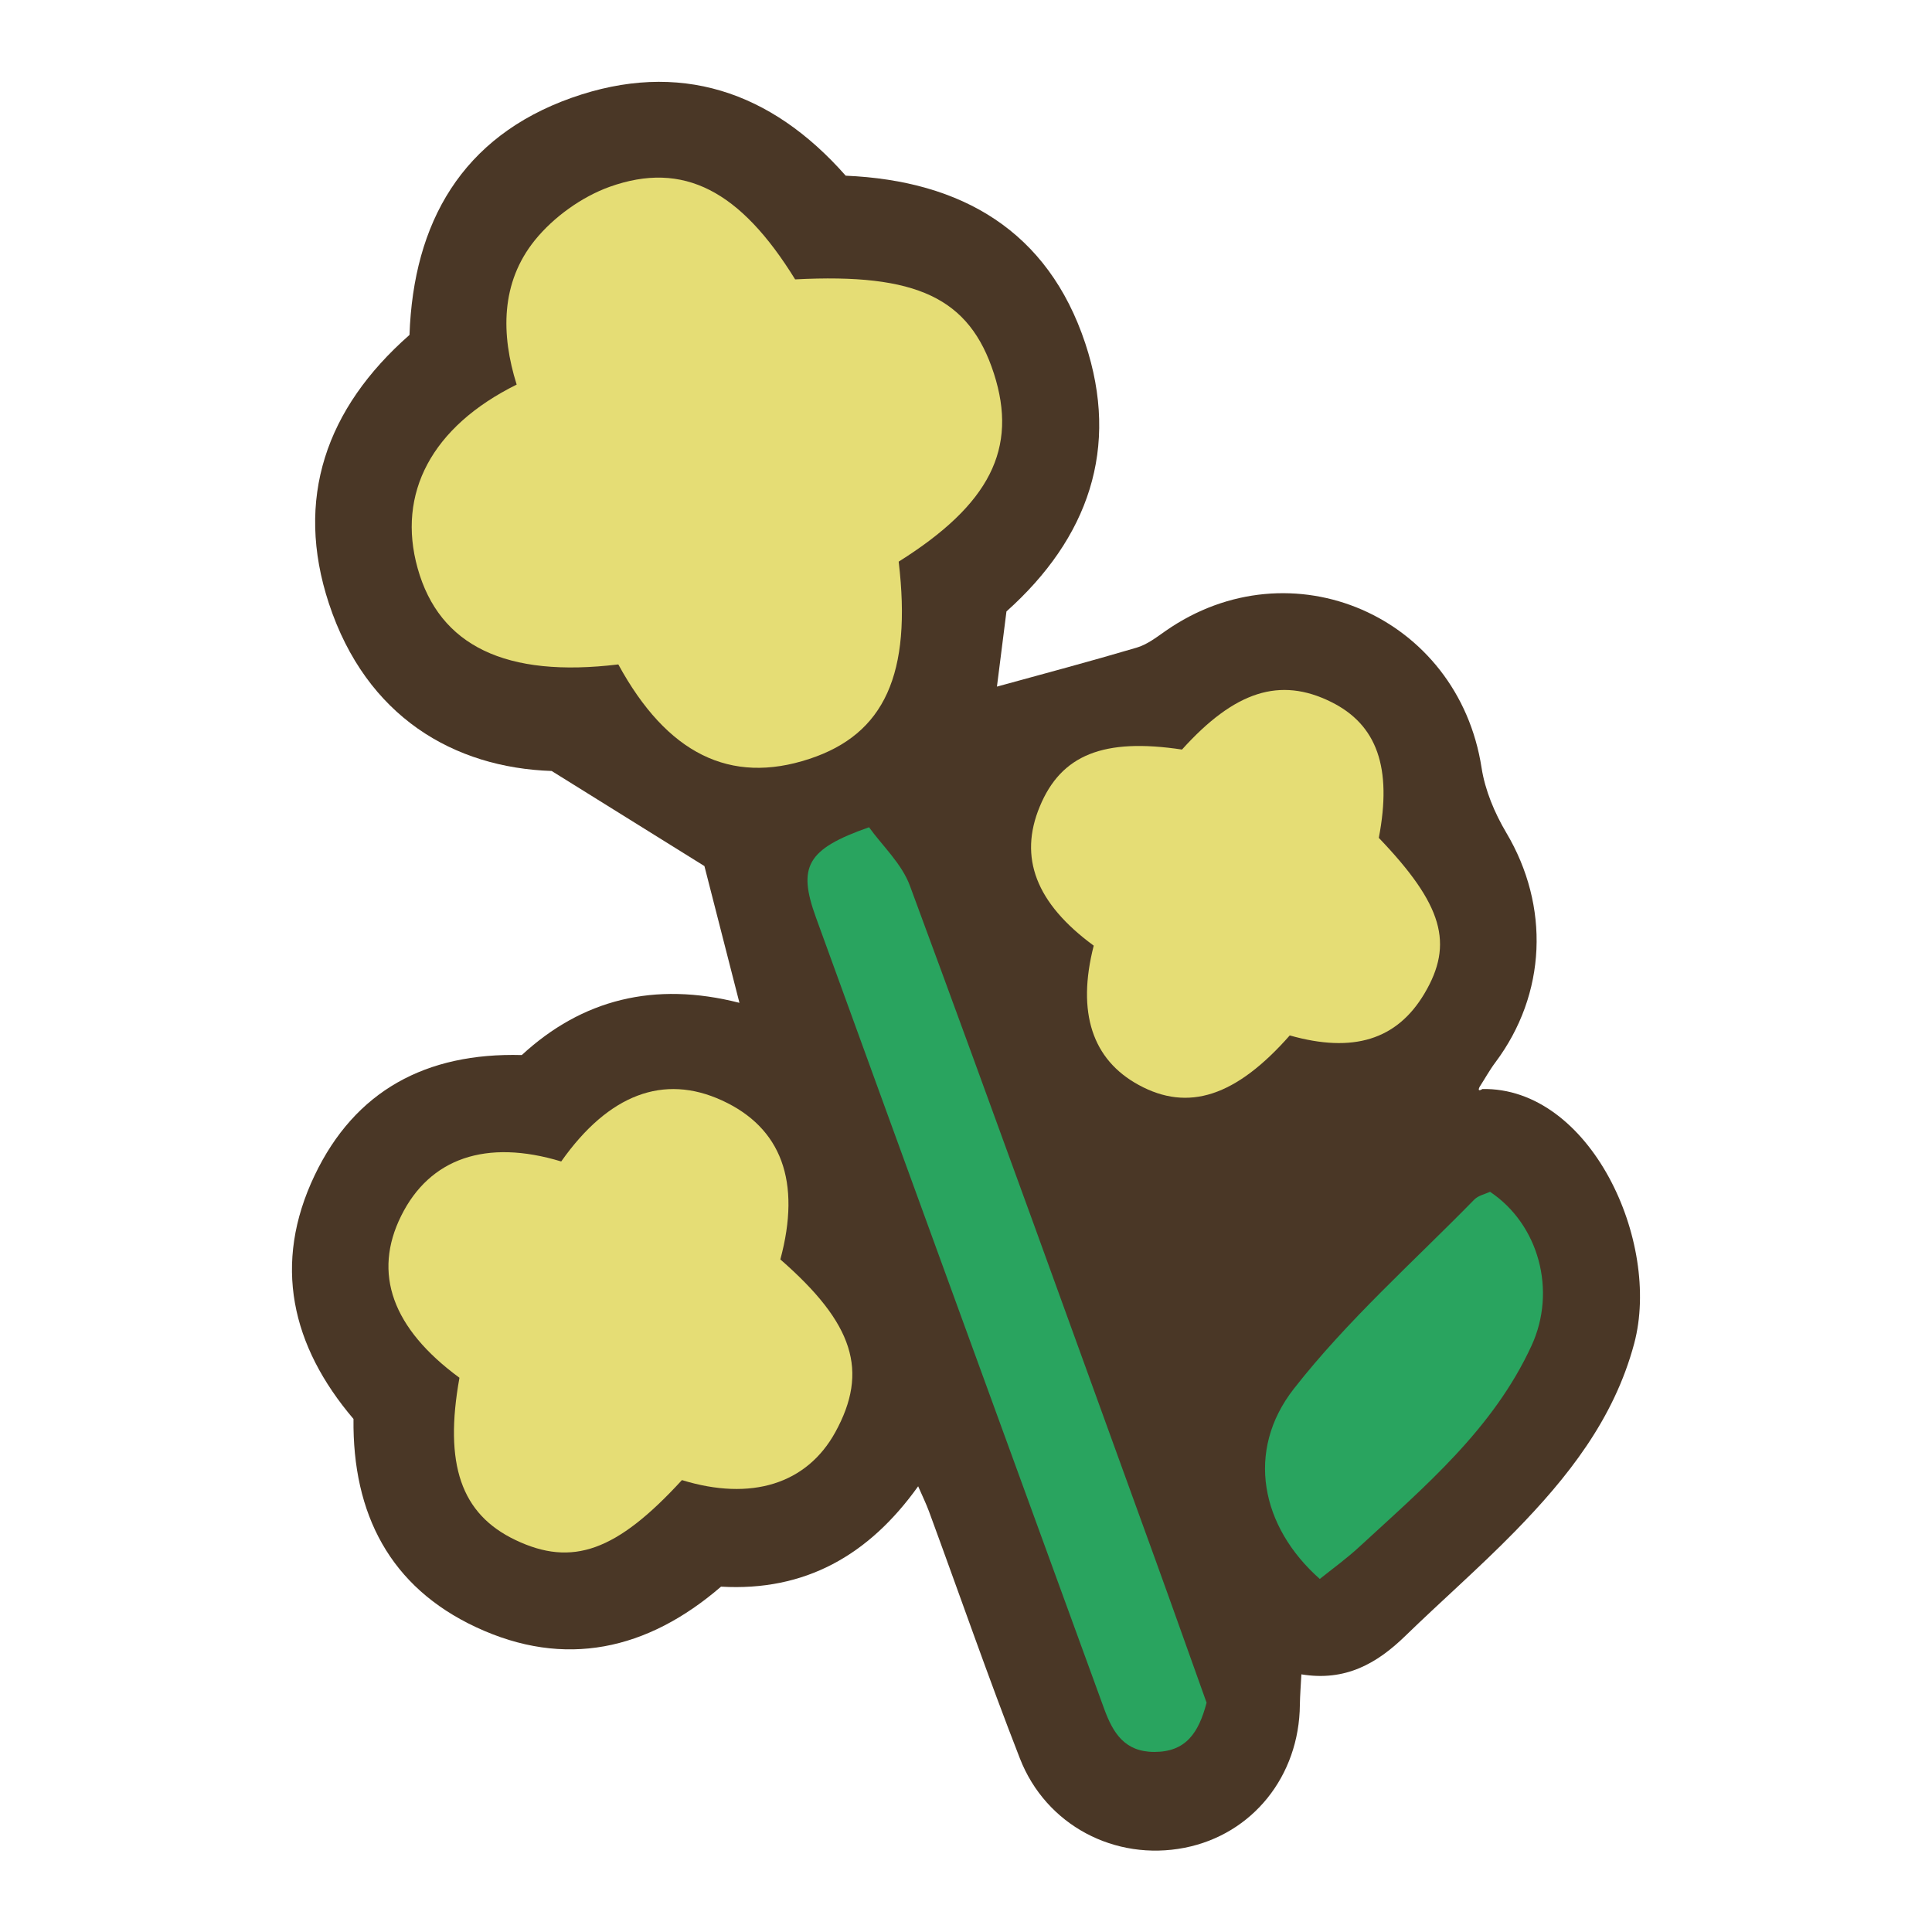
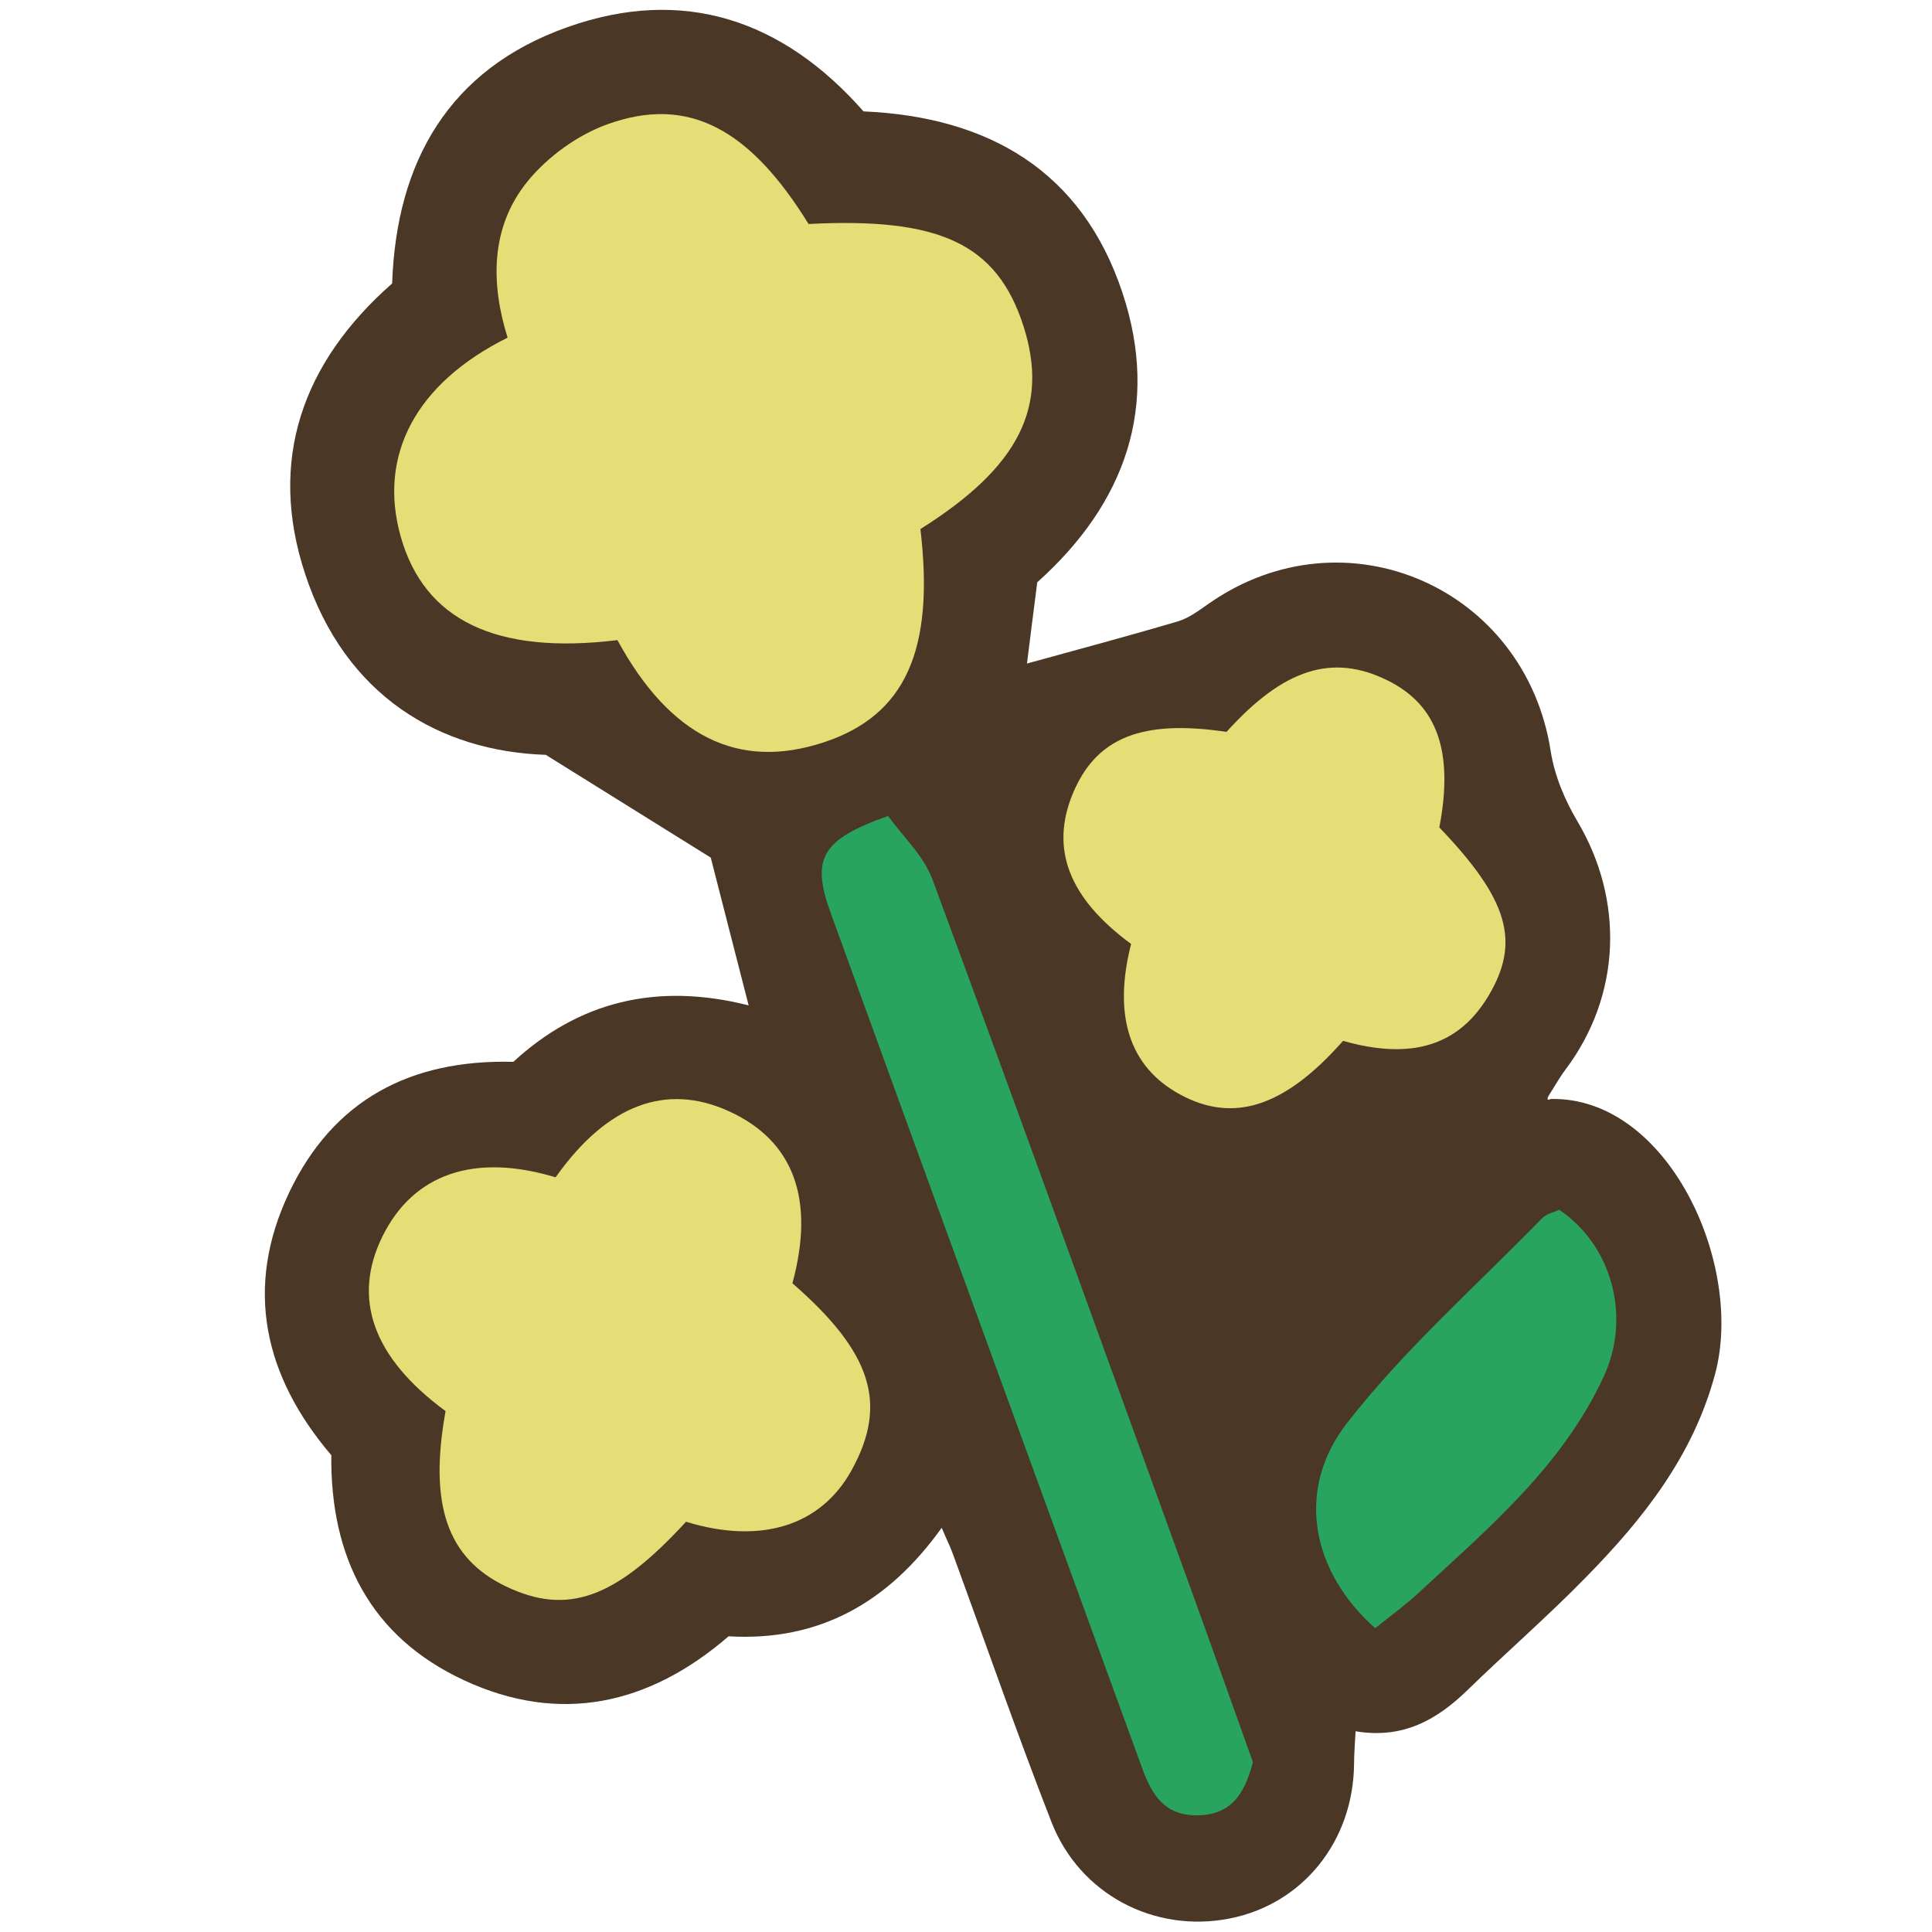
<svg xmlns="http://www.w3.org/2000/svg" id="fill_canola" viewBox="0 0 128 128">
-   <path d="M98.18,72.15c7.18-.15,11.89,10.12,10.09,16.86-1.34,5.02-4.42,8.89-7.93,12.48-2.33,2.38-4.84,4.57-7.23,6.89-1.88,1.83-3.97,3.03-6.89,2.55-.04.76-.09,1.38-.1,2.01-.04,4.74-3.15,8.6-7.64,9.48-4.6.9-9.18-1.48-10.91-5.92-2.11-5.41-4.01-10.9-6.02-16.36-.19-.51-.43-1.01-.72-1.67-3.28,4.59-7.51,6.97-13.06,6.65-4.88,4.21-10.35,5.43-16.22,2.69-5.71-2.66-8.2-7.51-8.13-13.8-4.11-4.83-5.38-10.27-2.57-16.15,2.67-5.59,7.37-8.13,13.72-7.96,3.99-3.68,8.77-4.9,14.42-3.46-.81-3.15-1.57-6.12-2.32-9.06-2.93-1.83-6.05-3.77-10.12-6.3-6.47-.22-12.28-3.58-14.76-11.1-2.28-6.92-.2-12.92,5.34-17.79.26-7.44,3.47-13.13,10.74-15.71,7.12-2.52,13.23-.44,18.16,5.16,7.69.33,13.4,3.67,15.87,11.1,2.31,6.95.2,12.92-5.22,17.77-.24,1.86-.47,3.72-.63,4.98,3.02-.83,6.14-1.66,9.25-2.58.69-.2,1.31-.68,1.91-1.1,8.33-5.82,19.4-.99,20.95,9.07.23,1.48.86,2.98,1.63,4.28,2.9,4.87,2.68,10.69-.72,15.23-.39.52-.7,1.09-1.05,1.63-.1.22-.04.26.17.15Z" style="fill: #4a3726; stroke-width: 0px;" />
-   <path d="M40.96,44.02c-7.43.9-11.85-1.22-13.29-6.37-1.39-4.96.93-9.38,6.56-12.17-1.04-3.31-1.07-6.75,1.21-9.57,1.24-1.53,3.09-2.86,4.94-3.53,4.91-1.76,8.68.27,12.3,6.13,8.07-.42,11.55,1.23,13.17,6.24,1.6,4.97-.27,8.67-6.31,12.46.88,7.43-.93,11.43-5.92,13.07-5.24,1.73-9.43-.34-12.66-6.27Z" style="fill: #e5dd75; stroke-width: 0px;" />
-   <path d="M37.19,76.94c3.14-4.45,6.78-5.8,10.63-4.04,3.96,1.81,5.27,5.39,3.88,10.54,4.87,4.25,5.87,7.39,3.64,11.45-1.89,3.43-5.57,4.58-10.16,3.17-4.32,4.71-7.26,5.77-11.03,3.97-3.61-1.72-4.74-5.02-3.71-10.75-4.45-3.27-5.76-6.91-3.86-10.73,1.89-3.81,5.62-5.11,10.6-3.6Z" style="fill: #e5dd75; stroke-width: 0px;" />
-   <path d="M72.46,62.65c-3.83-2.81-4.98-5.84-3.57-9.22,1.42-3.43,4.23-4.55,9.42-3.77,3.5-3.88,6.49-4.83,9.87-3.16,3.06,1.51,4.06,4.37,3.17,9.01,4.24,4.43,4.99,7.01,3.02,10.32-1.82,3.06-4.72,3.96-8.92,2.77-3.56,4.04-6.72,5.08-10.01,3.28-3.07-1.67-4.11-4.8-2.98-9.22Z" style="fill: #e5dd75; stroke-width: 0px;" />
-   <path d="M57.57,54.8c.88,1.23,2.18,2.42,2.72,3.9,5.5,14.87,10.87,29.79,16.28,44.7,1.16,3.2,2.29,6.4,3.37,9.41-.53,2.01-1.38,3.26-3.46,3.26-1.97,0-2.74-1.26-3.32-2.84-6.37-17.48-12.75-34.95-19.1-52.44-1.22-3.36-.63-4.53,3.51-5.98Z" style="fill: #29a45f; stroke-width: 0px;" />
-   <path d="M87.44,104.61c-3.9-3.45-4.94-8.48-1.72-12.6,3.54-4.53,7.92-8.41,11.96-12.54.27-.27.72-.36,1.04-.51,3.24,2.17,4.42,6.56,2.75,10.19-2.54,5.52-7.08,9.34-11.41,13.33-.83.77-1.76,1.44-2.62,2.13Z" style="fill: #29a45f; stroke-width: 0px;" />
+   <path d="M102.73,72.81c7.76-.17,12.85,10.93,10.9,18.22-1.45,5.42-4.77,9.61-8.57,13.48-2.51,2.57-5.23,4.93-7.81,7.44-2.03,1.98-4.29,3.28-7.44,2.75-.04.82-.1,1.5-.1,2.17-.05,5.12-3.4,9.29-8.26,10.24-4.97.97-9.92-1.6-11.79-6.4-2.28-5.85-4.34-11.78-6.5-17.68-.2-.56-.47-1.09-.77-1.81-3.55,4.96-8.12,7.54-14.12,7.19-5.27,4.55-11.18,5.86-17.53,2.91-6.18-2.87-8.86-8.12-8.79-14.91-4.45-5.22-5.81-11.09-2.77-17.45,2.89-6.04,7.96-8.79,14.83-8.61,4.31-3.97,9.47-5.29,15.59-3.74-.87-3.4-1.7-6.61-2.51-9.79-3.17-1.97-6.53-4.07-10.93-6.81-6.99-.23-13.28-3.86-15.95-12-2.46-7.48-.22-13.96,5.77-19.23.28-8.04,3.74-14.19,11.61-16.98,7.69-2.73,14.29-.48,19.62,5.58,8.31.36,14.48,3.97,17.15,12,2.5,7.51.21,13.96-5.64,19.2-.26,2.01-.51,4.02-.68,5.38,3.26-.9,6.64-1.8,9.99-2.79.74-.22,1.41-.73,2.07-1.19,9.01-6.28,20.96-1.07,22.64,9.8.25,1.6.93,3.22,1.76,4.62,3.13,5.27,2.9,11.56-.78,16.46-.42.56-.76,1.18-1.14,1.77-.11.24-.04.28.18.17Z" style="fill: #4a3726; stroke-width: 0px;" />
+   <path d="M40.9,42.41c-8.03.98-12.8-1.31-14.36-6.89-1.5-5.36,1.01-10.13,7.09-13.15-1.12-3.58-1.15-7.3,1.31-10.34,1.34-1.65,3.34-3.1,5.34-3.81,5.31-1.9,9.38.29,13.29,6.62,8.72-.45,12.48,1.33,14.23,6.74,1.73,5.37-.29,9.37-6.82,13.47.95,8.03-1,12.35-6.4,14.13-5.66,1.87-10.19-.37-13.68-6.78Z" style="fill: #e5dd75; stroke-width: 0px;" />
+   <path d="M36.82,77.99c3.4-4.81,7.32-6.27,11.49-4.36,4.28,1.96,5.7,5.82,4.19,11.39,5.27,4.59,6.34,7.98,3.93,12.37-2.04,3.71-6.02,4.95-10.98,3.43-4.67,5.09-7.85,6.23-11.92,4.29-3.9-1.86-5.13-5.42-4.01-11.62-4.81-3.54-6.22-7.46-4.17-11.6,2.04-4.11,6.07-5.52,11.46-3.89Z" style="fill: #e5dd75; stroke-width: 0px;" />
+   <path d="M74.94,62.54c-4.14-3.04-5.38-6.31-3.86-9.97,1.54-3.7,4.57-4.92,10.18-4.08,3.78-4.19,7.01-5.22,10.67-3.41,3.3,1.63,4.39,4.72,3.43,9.74,4.58,4.78,5.39,7.57,3.26,11.15-1.97,3.31-5.1,4.28-9.64,2.99-3.85,4.37-7.26,5.49-10.82,3.54-3.32-1.81-4.44-5.19-3.22-9.97Z" style="fill: #e5dd75; stroke-width: 0px;" />
+   <path d="M58.84,54.06c.95,1.33,2.35,2.62,2.94,4.21,5.94,16.07,11.75,32.2,17.59,48.31,1.25,3.46,2.48,6.92,3.64,10.17-.57,2.17-1.49,3.52-3.74,3.52-2.12,0-2.96-1.37-3.58-3.07-6.88-18.89-13.78-37.77-20.64-56.67-1.32-3.63-.68-4.89,3.79-6.47Z" style="fill: #29a45f; stroke-width: 0px;" />
+   <path d="M91.12,107.88c-4.22-3.73-5.34-9.16-1.86-13.62,3.82-4.9,8.56-9.08,12.92-13.56.29-.29.78-.39,1.12-.55,3.5,2.35,4.77,7.09,2.97,11.01-2.74,5.96-7.66,10.09-12.33,14.41-.9.83-1.9,1.55-2.83,2.3Z" style="fill: #29a45f; stroke-width: 0px;" />
</svg>
